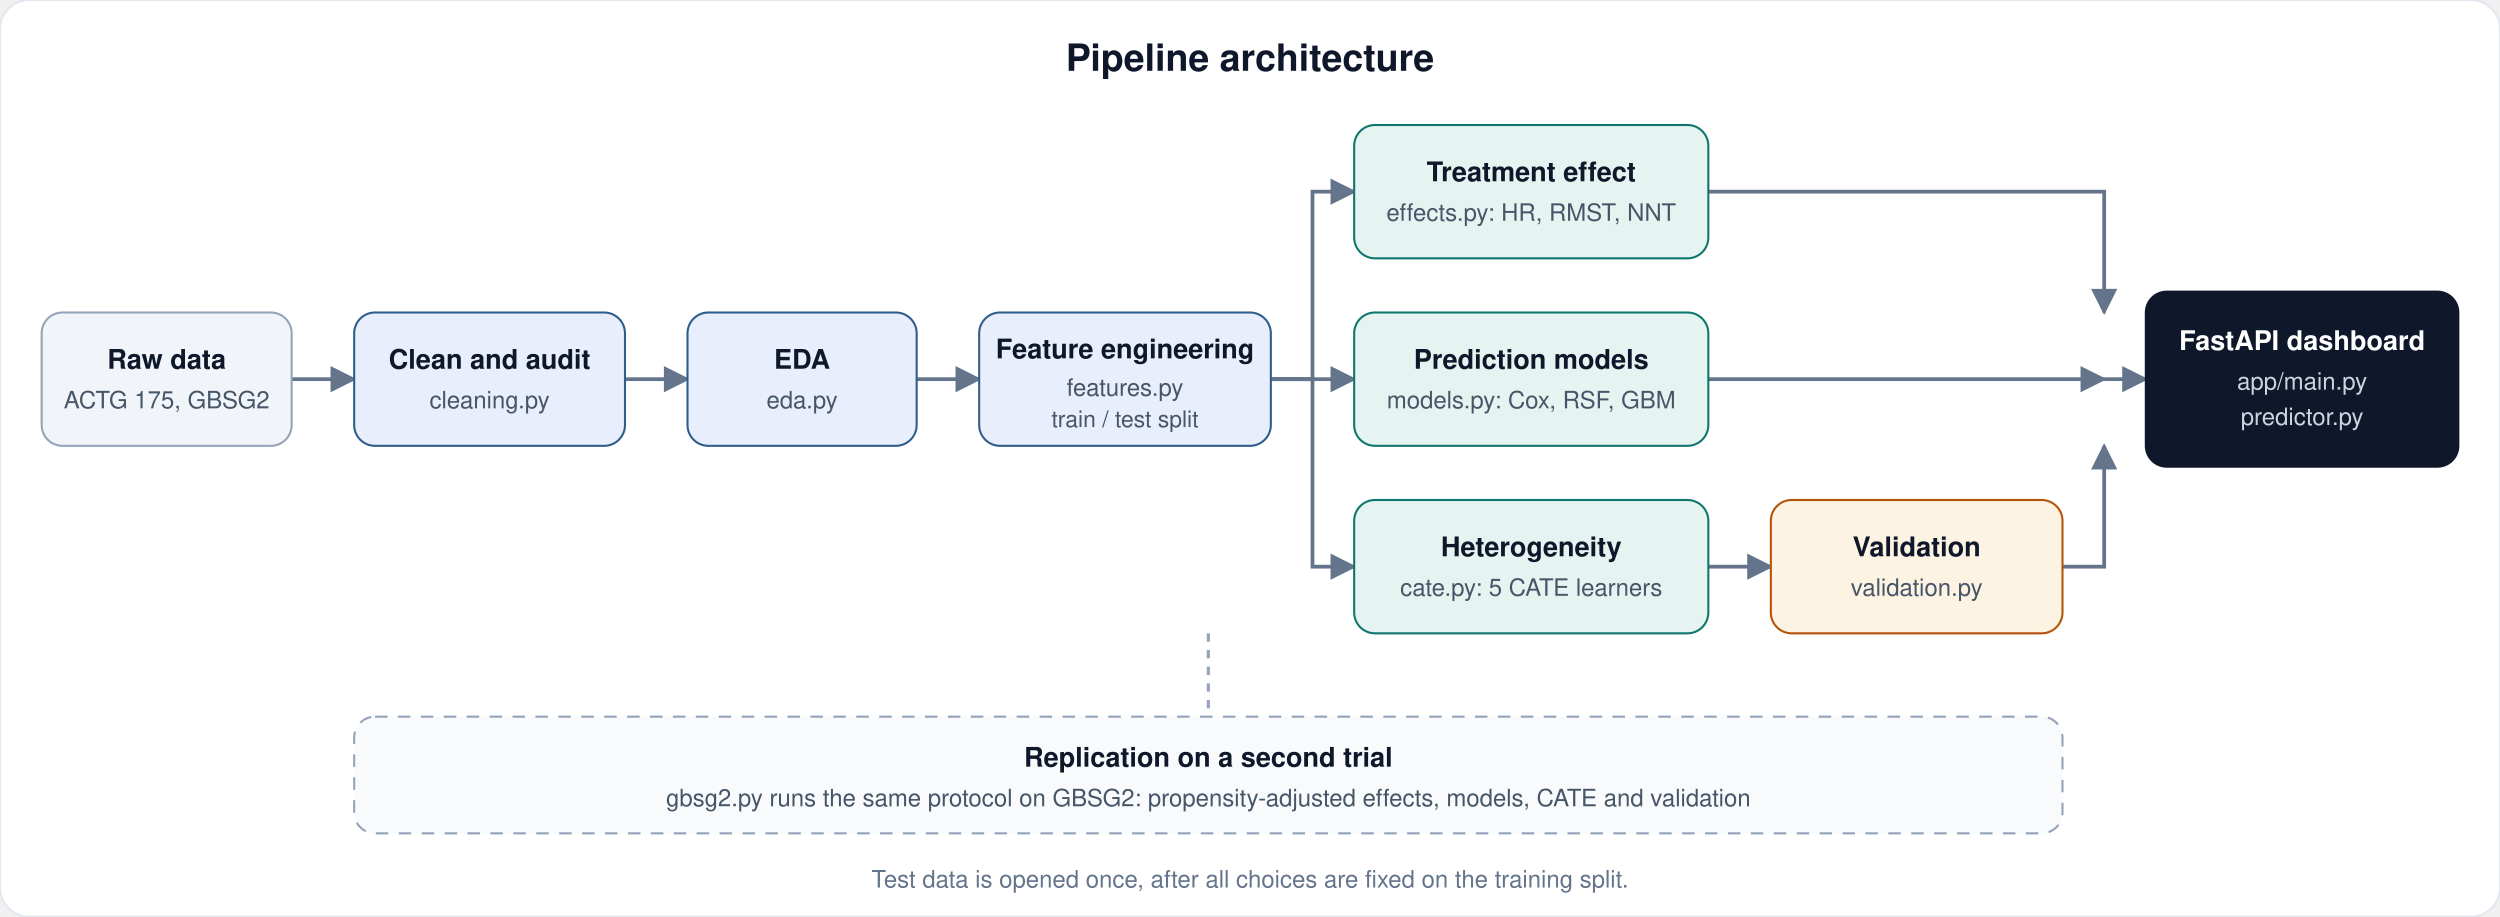
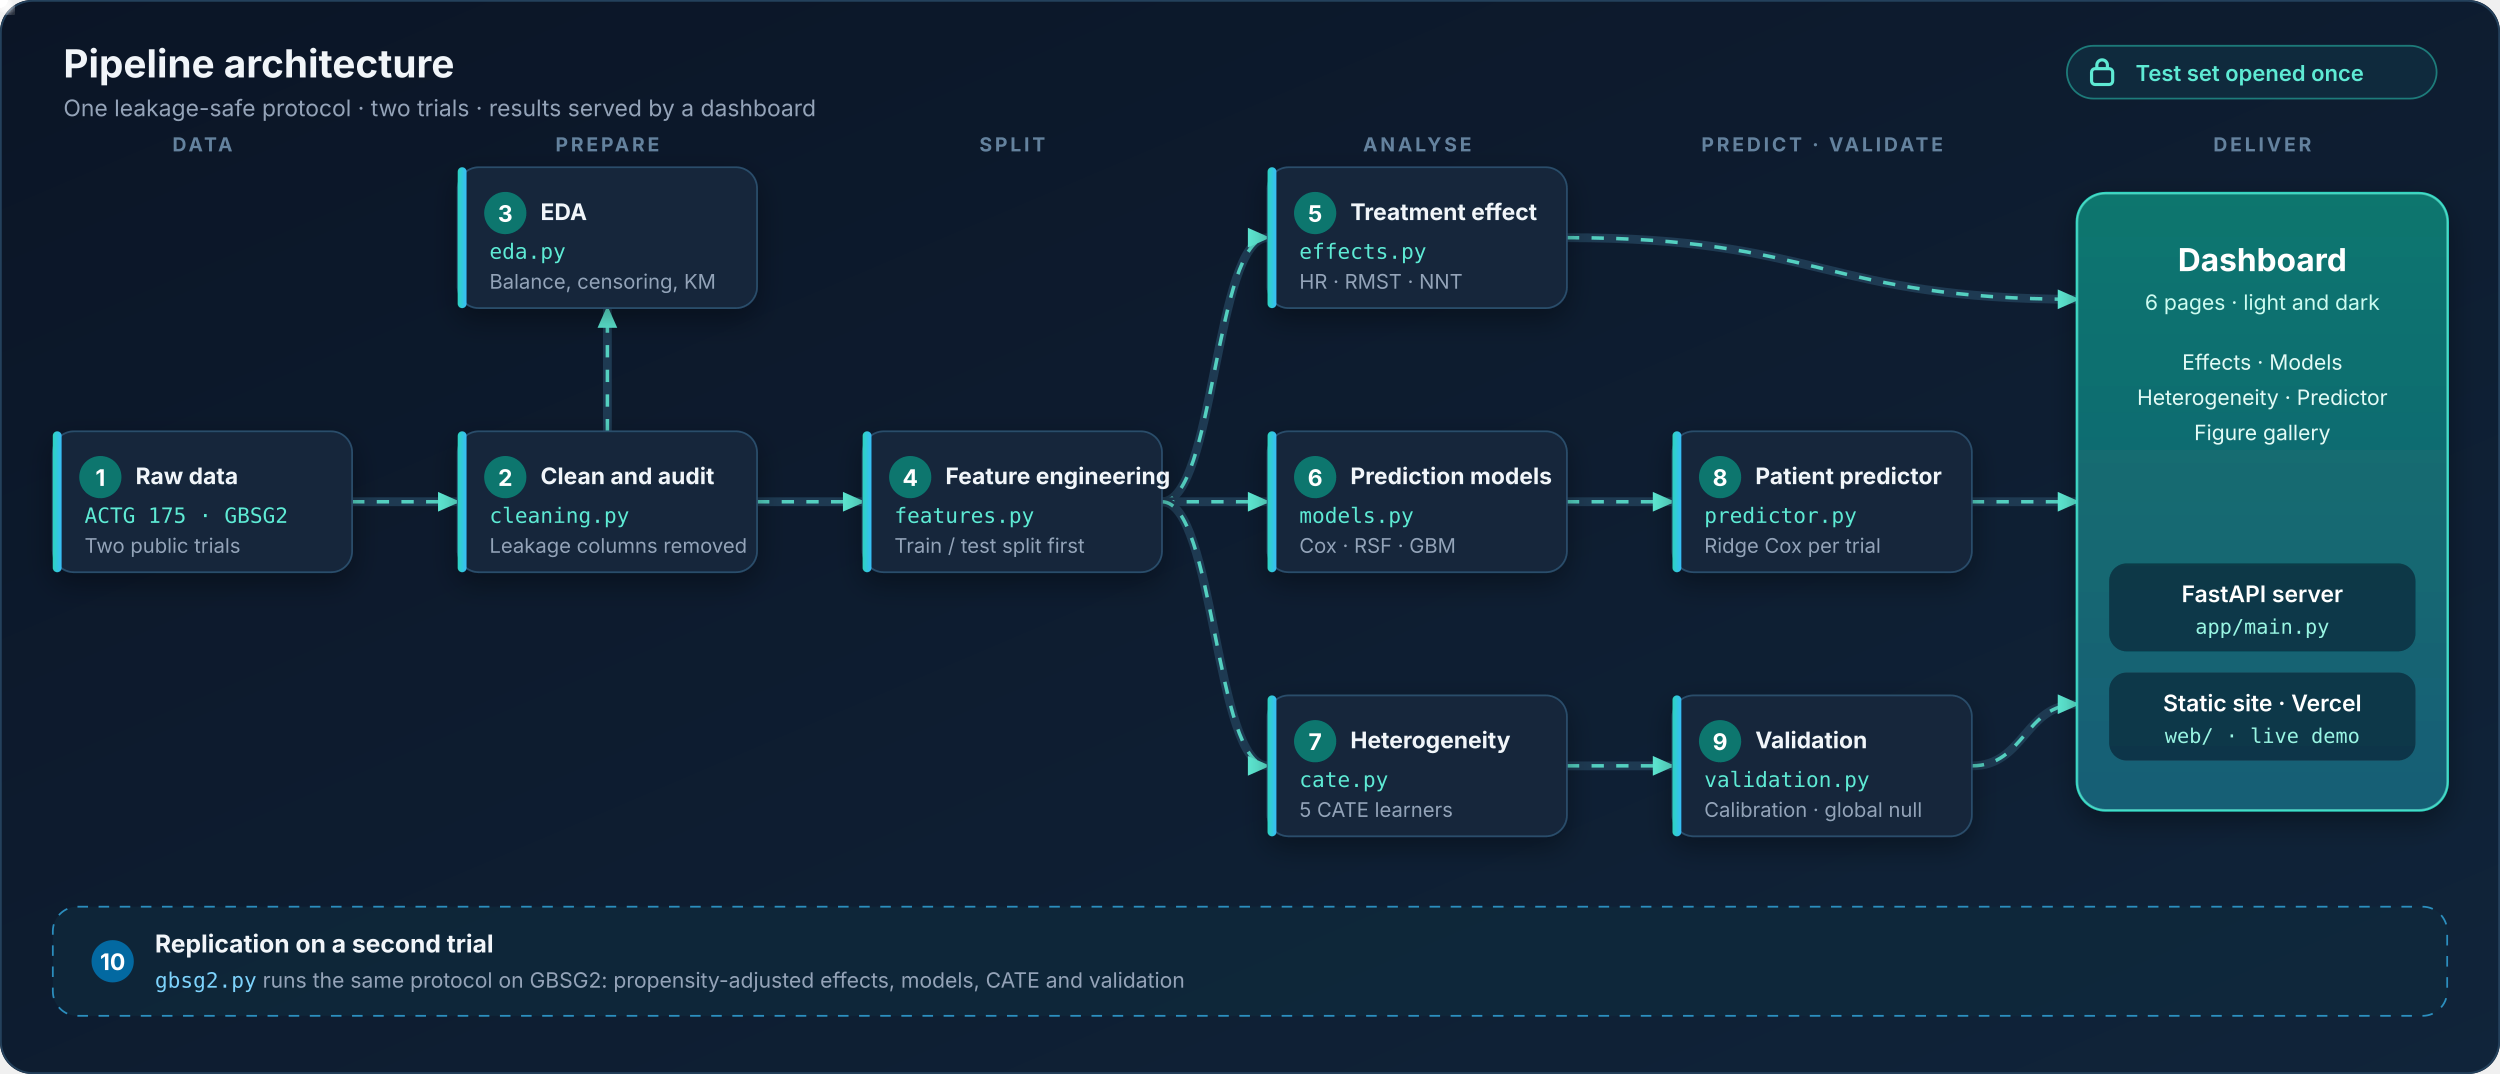
- <svg xmlns="http://www.w3.org/2000/svg" viewBox="0 0 1200 440" width="1200" height="440" font-family="Segoe UI, Helvetica, Arial, sans-serif">
+ <svg xmlns="http://www.w3.org/2000/svg" viewBox="0 0 1420 610" width="1420" height="610" role="img" aria-labelledby="t d" font-family="Segoe UI, Inter, Helvetica, Arial, sans-serif">
  <defs>
-     <marker id="ar" viewBox="0 0 10 10" refX="9" refY="5" markerWidth="7" markerHeight="7" orient="auto-start-reverse">
-       <path d="M0 0L10 5L0 10z" fill="#64748b" />
+     <linearGradient id="bg" x1="0" y1="0" x2="1" y2="1">
+       <stop offset="0" stop-color="#0b1526" />
+       <stop offset="1" stop-color="#10243a" />
+     </linearGradient>
+     <linearGradient id="acc" x1="0" y1="0" x2="1" y2="0">
+       <stop offset="0" stop-color="#2dd4bf" />
+       <stop offset="1" stop-color="#38bdf8" />
+     </linearGradient>
+     <linearGradient id="dash" x1="0" y1="0" x2="0" y2="1">
+       <stop offset="0" stop-color="#0f766e" />
+       <stop offset="1" stop-color="#155e75" />
+     </linearGradient>
+     <filter id="sh" x="-20%" y="-20%" width="140%" height="150%">
+       <feDropShadow dx="0" dy="6" stdDeviation="8" flood-color="#000" flood-opacity=".35" />
+     </filter>
+     <filter id="glow" x="-50%" y="-50%" width="200%" height="200%">
+       <feGaussianBlur stdDeviation="3.5" result="b" />
+       <feMerge>
+         <feMergeNode in="b" />
+         <feMergeNode in="SourceGraphic" />
+       </feMerge>
+     </filter>
+     <marker id="ar" viewBox="0 0 10 10" refX="8" refY="5" markerWidth="7" markerHeight="7" orient="auto">
+       <path d="M0 1L9 5L0 9z" fill="#5eead4" />
    </marker>
+     <style>
+ .node{animation:in .7s ease-out backwards}
+ .edge{fill:none;stroke:#5eead4;stroke-width:2;stroke-opacity:.85;stroke-dasharray:7 7;animation:flow 1.1s linear infinite}
+ .base{fill:none;stroke:#1e3a52;stroke-width:5;stroke-linecap:round}
+ .pulse{animation:pulse 2.6s ease-in-out infinite;transform-box:fill-box;transform-origin:center}
+ .ring{animation:ring 2.6s ease-out infinite;transform-box:fill-box;transform-origin:center}
+ .band{stroke-dasharray:6 6;animation:flow 2.4s linear infinite}
+ @keyframes in{from{opacity:0;transform:translateY(10px)}to{opacity:1;transform:none}}
+ @keyframes flow{to{stroke-dashoffset:-14}}
+ @keyframes pulse{0%,100%{transform:scale(1)}50%{transform:scale(1.025)}}
+ @keyframes ring{0%{opacity:.55;transform:scale(1)}100%{opacity:0;transform:scale(1.08)}}
+ @media (prefers-reduced-motion:reduce){.node{animation:none}.edge,.band,.pulse,.ring{animation:none}}
+ </style>
  </defs>
-   <rect width="1200" height="440" rx="14" fill="#ffffff" stroke="#e2e8f0" />
-   <text x="600" y="34" text-anchor="middle" font-size="18" font-weight="700" fill="#0f172a">Pipeline architecture</text>
-   <g stroke="#64748b" stroke-width="1.8" fill="none" marker-end="url(#ar)">
-     <path d="M140 182H170" />
-     <path d="M300 182H330" />
-     <path d="M440 182H470" />
-     <path d="M610 182H630V92H650" />
-     <path d="M610 182H650" />
-     <path d="M610 182H630V272H650" />
-     <path d="M820 272H850" />
-     <path d="M820 182H1010" />
-     <path d="M820 92H1010V150" />
-     <path d="M990 272H1010V214" />
-     <path d="M1010 182H1030" />
-   </g>
-   <g font-size="13" text-anchor="middle">
-     <rect x="20" y="150" width="120" height="64" rx="10" fill="#f1f5f9" stroke="#94a3b8" />
-     <text x="80" y="177" font-weight="700" fill="#0f172a">Raw data</text>
-     <text x="80" y="196" font-size="11.5" fill="#475569">ACTG 175, GBSG2</text>
-     <rect x="170" y="150" width="130" height="64" rx="10" fill="#e8eefc" stroke="#2f5d8a" />
-     <text x="235" y="177" font-weight="700" fill="#0f172a">Clean and audit</text>
-     <text x="235" y="196" font-size="11.5" fill="#475569">cleaning.py</text>
-     <rect x="330" y="150" width="110" height="64" rx="10" fill="#e8eefc" stroke="#2f5d8a" />
-     <text x="385" y="177" font-weight="700" fill="#0f172a">EDA</text>
-     <text x="385" y="196" font-size="11.5" fill="#475569">eda.py</text>
-     <rect x="470" y="150" width="140" height="64" rx="10" fill="#e8eefc" stroke="#2f5d8a" />
-     <text x="540" y="172" font-weight="700" fill="#0f172a">Feature engineering</text>
-     <text x="540" y="190" font-size="11.5" fill="#475569">features.py</text>
-     <text x="540" y="205" font-size="11" fill="#475569">train / test split</text>
-     <rect x="650" y="60" width="170" height="64" rx="10" fill="#e6f4f1" stroke="#0f766e" />
-     <text x="735" y="87" font-weight="700" fill="#0f172a">Treatment effect</text>
-     <text x="735" y="106" font-size="11.5" fill="#475569">effects.py: HR, RMST, NNT</text>
-     <rect x="650" y="150" width="170" height="64" rx="10" fill="#e6f4f1" stroke="#0f766e" />
-     <text x="735" y="177" font-weight="700" fill="#0f172a">Prediction models</text>
-     <text x="735" y="196" font-size="11.5" fill="#475569">models.py: Cox, RSF, GBM</text>
-     <rect x="650" y="240" width="170" height="64" rx="10" fill="#e6f4f1" stroke="#0f766e" />
-     <text x="735" y="267" font-weight="700" fill="#0f172a">Heterogeneity</text>
-     <text x="735" y="286" font-size="11.5" fill="#475569">cate.py: 5 CATE learners</text>
-     <rect x="850" y="240" width="140" height="64" rx="10" fill="#fdf3e3" stroke="#b45309" />
-     <text x="920" y="267" font-weight="700" fill="#0f172a">Validation</text>
-     <text x="920" y="286" font-size="11.5" fill="#475569">validation.py</text>
-     <rect x="1030" y="140" width="150" height="84" rx="10" fill="#0f172a" stroke="#0f172a" />
-     <text x="1105" y="168" font-weight="700" fill="#ffffff">FastAPI dashboard</text>
-     <text x="1105" y="187" font-size="11.5" fill="#cbd5e1">app/main.py</text>
-     <text x="1105" y="204" font-size="11.5" fill="#cbd5e1">predictor.py</text>
-   </g>
-   <rect x="170" y="344" width="820" height="56" rx="10" fill="#f8fafc" stroke="#94a3b8" stroke-dasharray="6 5" />
-   <text x="580" y="368" text-anchor="middle" font-size="13" font-weight="700" fill="#0f172a">Replication on a second trial</text>
-   <text x="580" y="387" text-anchor="middle" font-size="11.5" fill="#475569">gbsg2.py runs the same protocol on GBSG2: propensity-adjusted effects, models, CATE and validation</text>
-   <path d="M580 304V344" stroke="#94a3b8" stroke-width="1.5" stroke-dasharray="4 4" fill="none" />
-   <text x="600" y="426" text-anchor="middle" font-size="11.5" fill="#64748b">Test data is opened once, after all choices are fixed on the training split.</text>
+   <rect width="1420" height="610" rx="18" fill="url(#bg)" />
+   <rect x=".5" y=".5" width="1419" height="609" rx="18" fill="none" stroke="#24415c" />
+   <text x="36" y="44" font-size="22" font-weight="700" fill="#f1f5f9">Pipeline architecture</text>
+   <text x="36" y="66" font-size="13" fill="#94a3b8">One leakage-safe protocol · two trials · results served by a dashboard</text>
+   <rect x="1174" y="26" width="210" height="30" rx="15" fill="#0f2a3d" stroke="#2dd4bf" stroke-opacity=".5" />
+   <g transform="translate(1188,33)" fill="none" stroke="#5eead4" stroke-width="1.8">
+     <rect x="0" y="6" width="12" height="9" rx="2" />
+     <path d="M3 6V4a3 3 0 016 0v2" />
+   </g>
+   <text x="1213" y="46" font-size="12.5" font-weight="600" fill="#5eead4">Test set opened once</text>
+   <text x="115.0" y="86" text-anchor="middle" font-size="11" font-weight="700" letter-spacing="1.6" fill="#64829e">DATA</text>
+   <text x="345.0" y="86" text-anchor="middle" font-size="11" font-weight="700" letter-spacing="1.6" fill="#64829e">PREPARE</text>
+   <text x="575.0" y="86" text-anchor="middle" font-size="11" font-weight="700" letter-spacing="1.6" fill="#64829e">SPLIT</text>
+   <text x="805.0" y="86" text-anchor="middle" font-size="11" font-weight="700" letter-spacing="1.6" fill="#64829e">ANALYSE</text>
+   <text x="1035.0" y="86" text-anchor="middle" font-size="11" font-weight="700" letter-spacing="1.6" fill="#64829e">PREDICT · VALIDATE</text>
+   <text x="1285.0" y="86" text-anchor="middle" font-size="11" font-weight="700" letter-spacing="1.6" fill="#64829e">DELIVER</text>
+   <path id="p_raw" class="base" d="M200 285 C230 285 230 285 260 285" />
+   <path class="edge" d="M200 285 C230 285 230 285 260 285" marker-end="url(#ar)" style="animation-delay:0.00s" />
+   <circle r="4.2" fill="#fff" filter="url(#glow)">
+     <animateMotion dur="2.6s" begin="0.90s" repeatCount="indefinite" rotate="auto">
+       <mpath href="#p_raw" />
+     </animateMotion>
+   </circle>
+   <path id="p_clean" class="base" d="M345 245 L345 175" />
+   <path class="edge" d="M345 245 L345 175" marker-end="url(#ar)" style="animation-delay:0.13s" />
+   <circle r="4.2" fill="#fff" filter="url(#glow)">
+     <animateMotion dur="3.0s" begin="1.25s" repeatCount="indefinite" rotate="auto">
+       <mpath href="#p_clean" />
+     </animateMotion>
+   </circle>
+   <path id="p_c2f" class="base" d="M430 285 C460 285 460 285 490 285" />
+   <path class="edge" d="M430 285 C460 285 460 285 490 285" marker-end="url(#ar)" style="animation-delay:0.26s" />
+   <circle r="4.2" fill="#fff" filter="url(#glow)">
+     <animateMotion dur="3.4s" begin="1.60s" repeatCount="indefinite" rotate="auto">
+       <mpath href="#p_c2f" />
+     </animateMotion>
+   </circle>
+   <path id="p_f2e" class="base" d="M660 285 C690 285 690 135 720 135" />
+   <path class="edge" d="M660 285 C690 285 690 135 720 135" marker-end="url(#ar)" style="animation-delay:0.39s" />
+   <circle r="4.2" fill="#fff" filter="url(#glow)">
+     <animateMotion dur="2.6s" begin="1.95s" repeatCount="indefinite" rotate="auto">
+       <mpath href="#p_f2e" />
+     </animateMotion>
+   </circle>
+   <path id="p_f2m" class="base" d="M660 285 C690 285 690 285 720 285" />
+   <path class="edge" d="M660 285 C690 285 690 285 720 285" marker-end="url(#ar)" style="animation-delay:0.52s" />
+   <circle r="4.2" fill="#fff" filter="url(#glow)">
+     <animateMotion dur="3.0s" begin="2.30s" repeatCount="indefinite" rotate="auto">
+       <mpath href="#p_f2m" />
+     </animateMotion>
+   </circle>
+   <path id="p_f2c" class="base" d="M660 285 C690 285 690 435 720 435" />
+   <path class="edge" d="M660 285 C690 285 690 435 720 435" marker-end="url(#ar)" style="animation-delay:0.65s" />
+   <circle r="4.2" fill="#fff" filter="url(#glow)">
+     <animateMotion dur="3.4s" begin="2.65s" repeatCount="indefinite" rotate="auto">
+       <mpath href="#p_f2c" />
+     </animateMotion>
+   </circle>
+   <path id="p_m2p" class="base" d="M890 285 C920 285 920 285 950 285" />
+   <path class="edge" d="M890 285 C920 285 920 285 950 285" marker-end="url(#ar)" style="animation-delay:0.78s" />
+   <circle r="4.2" fill="#fff" filter="url(#glow)">
+     <animateMotion dur="2.6s" begin="3.00s" repeatCount="indefinite" rotate="auto">
+       <mpath href="#p_m2p" />
+     </animateMotion>
+   </circle>
+   <path id="p_c2v" class="base" d="M890 435 C920 435 920 435 950 435" />
+   <path class="edge" d="M890 435 C920 435 920 435 950 435" marker-end="url(#ar)" style="animation-delay:0.91s" />
+   <circle r="4.2" fill="#fff" filter="url(#glow)">
+     <animateMotion dur="3.0s" begin="3.35s" repeatCount="indefinite" rotate="auto">
+       <mpath href="#p_c2v" />
+     </animateMotion>
+   </circle>
+   <path id="p_e2d" class="base" d="M890 135 C1035 135 1035 170 1180 170" />
+   <path class="edge" d="M890 135 C1035 135 1035 170 1180 170" marker-end="url(#ar)" style="animation-delay:1.04s" />
+   <circle r="4.2" fill="#fff" filter="url(#glow)">
+     <animateMotion dur="3.4s" begin="3.70s" repeatCount="indefinite" rotate="auto">
+       <mpath href="#p_e2d" />
+     </animateMotion>
+   </circle>
+   <path id="p_p2d" class="base" d="M1120 285 C1150 285 1150 285 1180 285" />
+   <path class="edge" d="M1120 285 C1150 285 1150 285 1180 285" marker-end="url(#ar)" style="animation-delay:1.17s" />
+   <circle r="4.2" fill="#fff" filter="url(#glow)">
+     <animateMotion dur="2.6s" begin="4.05s" repeatCount="indefinite" rotate="auto">
+       <mpath href="#p_p2d" />
+     </animateMotion>
+   </circle>
+   <path id="p_v2d" class="base" d="M1120 435 C1150 435 1150 400 1180 400" />
+   <path class="edge" d="M1120 435 C1150 435 1150 400 1180 400" marker-end="url(#ar)" style="animation-delay:1.30s" />
+   <circle r="4.2" fill="#fff" filter="url(#glow)">
+     <animateMotion dur="3.0s" begin="4.40s" repeatCount="indefinite" rotate="auto">
+       <mpath href="#p_v2d" />
+     </animateMotion>
+   </circle>
+   <g class="node" style="animation-delay:0.10s" filter="url(#sh)">
+     <rect x="30" y="245" width="170" height="80" rx="12" fill="#12263b" stroke="#2c4d6b" />
+     <rect x="30" y="245" width="5" height="80" rx="2.5" fill="url(#acc)" />
+     <circle cx="57" cy="271" r="12" fill="#0f766e" />
+     <text x="57" y="276" text-anchor="middle" font-size="13" font-weight="700" fill="#fff">1</text>
+     <text x="77" y="275" font-size="13" font-weight="700" fill="#f1f5f9">Raw data</text>
+     <text x="48" y="297" font-size="12" fill="#5eead4" font-family="Consolas, Menlo, monospace">ACTG 175 · GBSG2</text>
+     <text x="48" y="314" font-size="11.5" fill="#94a3b8">Two public trials</text>
+   </g>
+   <g class="node" style="animation-delay:0.22s" filter="url(#sh)">
+     <rect x="260" y="245" width="170" height="80" rx="12" fill="#12263b" stroke="#2c4d6b" />
+     <rect x="260" y="245" width="5" height="80" rx="2.5" fill="url(#acc)" />
+     <circle cx="287" cy="271" r="12" fill="#0f766e" />
+     <text x="287" y="276" text-anchor="middle" font-size="13" font-weight="700" fill="#fff">2</text>
+     <text x="307" y="275" font-size="13" font-weight="700" fill="#f1f5f9">Clean and audit</text>
+     <text x="278" y="297" font-size="12" fill="#5eead4" font-family="Consolas, Menlo, monospace">cleaning.py</text>
+     <text x="278" y="314" font-size="11.5" fill="#94a3b8">Leakage columns removed</text>
+   </g>
+   <g class="node" style="animation-delay:0.34s" filter="url(#sh)">
+     <rect x="260" y="95" width="170" height="80" rx="12" fill="#12263b" stroke="#2c4d6b" />
+     <rect x="260" y="95" width="5" height="80" rx="2.5" fill="url(#acc)" />
+     <circle cx="287" cy="121" r="12" fill="#0f766e" />
+     <text x="287" y="126" text-anchor="middle" font-size="13" font-weight="700" fill="#fff">3</text>
+     <text x="307" y="125" font-size="13" font-weight="700" fill="#f1f5f9">EDA</text>
+     <text x="278" y="147" font-size="12" fill="#5eead4" font-family="Consolas, Menlo, monospace">eda.py</text>
+     <text x="278" y="164" font-size="11.5" fill="#94a3b8">Balance, censoring, KM</text>
+   </g>
+   <g class="node" style="animation-delay:0.46s" filter="url(#sh)">
+     <rect x="490" y="245" width="170" height="80" rx="12" fill="#12263b" stroke="#2c4d6b" />
+     <rect x="490" y="245" width="5" height="80" rx="2.5" fill="url(#acc)" />
+     <circle cx="517" cy="271" r="12" fill="#0f766e" />
+     <text x="517" y="276" text-anchor="middle" font-size="13" font-weight="700" fill="#fff">4</text>
+     <text x="537" y="275" font-size="13" font-weight="700" fill="#f1f5f9">Feature engineering</text>
+     <text x="508" y="297" font-size="12" fill="#5eead4" font-family="Consolas, Menlo, monospace">features.py</text>
+     <text x="508" y="314" font-size="11.5" fill="#94a3b8">Train / test split first</text>
+   </g>
+   <g class="node" style="animation-delay:0.58s" filter="url(#sh)">
+     <rect x="720" y="95" width="170" height="80" rx="12" fill="#12263b" stroke="#2c4d6b" />
+     <rect x="720" y="95" width="5" height="80" rx="2.5" fill="url(#acc)" />
+     <circle cx="747" cy="121" r="12" fill="#0f766e" />
+     <text x="747" y="126" text-anchor="middle" font-size="13" font-weight="700" fill="#fff">5</text>
+     <text x="767" y="125" font-size="13" font-weight="700" fill="#f1f5f9">Treatment effect</text>
+     <text x="738" y="147" font-size="12" fill="#5eead4" font-family="Consolas, Menlo, monospace">effects.py</text>
+     <text x="738" y="164" font-size="11.5" fill="#94a3b8">HR · RMST · NNT</text>
+   </g>
+   <g class="node" style="animation-delay:0.70s" filter="url(#sh)">
+     <rect x="720" y="245" width="170" height="80" rx="12" fill="#12263b" stroke="#2c4d6b" />
+     <rect x="720" y="245" width="5" height="80" rx="2.5" fill="url(#acc)" />
+     <circle cx="747" cy="271" r="12" fill="#0f766e" />
+     <text x="747" y="276" text-anchor="middle" font-size="13" font-weight="700" fill="#fff">6</text>
+     <text x="767" y="275" font-size="13" font-weight="700" fill="#f1f5f9">Prediction models</text>
+     <text x="738" y="297" font-size="12" fill="#5eead4" font-family="Consolas, Menlo, monospace">models.py</text>
+     <text x="738" y="314" font-size="11.5" fill="#94a3b8">Cox · RSF · GBM</text>
+   </g>
+   <g class="node" style="animation-delay:0.82s" filter="url(#sh)">
+     <rect x="720" y="395" width="170" height="80" rx="12" fill="#12263b" stroke="#2c4d6b" />
+     <rect x="720" y="395" width="5" height="80" rx="2.5" fill="url(#acc)" />
+     <circle cx="747" cy="421" r="12" fill="#0f766e" />
+     <text x="747" y="426" text-anchor="middle" font-size="13" font-weight="700" fill="#fff">7</text>
+     <text x="767" y="425" font-size="13" font-weight="700" fill="#f1f5f9">Heterogeneity</text>
+     <text x="738" y="447" font-size="12" fill="#5eead4" font-family="Consolas, Menlo, monospace">cate.py</text>
+     <text x="738" y="464" font-size="11.5" fill="#94a3b8">5 CATE learners</text>
+   </g>
+   <g class="node" style="animation-delay:0.94s" filter="url(#sh)">
+     <rect x="950" y="245" width="170" height="80" rx="12" fill="#12263b" stroke="#2c4d6b" />
+     <rect x="950" y="245" width="5" height="80" rx="2.5" fill="url(#acc)" />
+     <circle cx="977" cy="271" r="12" fill="#0f766e" />
+     <text x="977" y="276" text-anchor="middle" font-size="13" font-weight="700" fill="#fff">8</text>
+     <text x="997" y="275" font-size="13" font-weight="700" fill="#f1f5f9">Patient predictor</text>
+     <text x="968" y="297" font-size="12" fill="#5eead4" font-family="Consolas, Menlo, monospace">predictor.py</text>
+     <text x="968" y="314" font-size="11.5" fill="#94a3b8">Ridge Cox per trial</text>
+   </g>
+   <g class="node" style="animation-delay:1.06s" filter="url(#sh)">
+     <rect x="950" y="395" width="170" height="80" rx="12" fill="#12263b" stroke="#2c4d6b" />
+     <rect x="950" y="395" width="5" height="80" rx="2.5" fill="url(#acc)" />
+     <circle cx="977" cy="421" r="12" fill="#0f766e" />
+     <text x="977" y="426" text-anchor="middle" font-size="13" font-weight="700" fill="#fff">9</text>
+     <text x="997" y="425" font-size="13" font-weight="700" fill="#f1f5f9">Validation</text>
+     <text x="968" y="447" font-size="12" fill="#5eead4" font-family="Consolas, Menlo, monospace">validation.py</text>
+     <text x="968" y="464" font-size="11.5" fill="#94a3b8">Calibration · global null</text>
+   </g>
+   <g class="node" style="animation-delay:1.4s" filter="url(#sh)">
+     <rect class="ring" x="1180" y="110" width="210" height="350" rx="16" fill="none" stroke="#2dd4bf" stroke-width="2" />
+     <g class="pulse">
+       <rect x="1180" y="110" width="210" height="350" rx="16" fill="url(#dash)" stroke="#5eead4" stroke-opacity=".6" />
+     </g>
+     <text x="1285.0" y="154" text-anchor="middle" font-size="18" font-weight="700" fill="#fff">Dashboard</text>
+     <text x="1285.0" y="176" text-anchor="middle" font-size="12" fill="#ccfbf1">6 pages · light and dark</text>
+     <text x="1285.0" y="210" text-anchor="middle" font-size="12" fill="#e2fbf6">Effects · Models</text>
+     <text x="1285.0" y="230" text-anchor="middle" font-size="12" fill="#e2fbf6">Heterogeneity · Predictor</text>
+     <text x="1285.0" y="250" text-anchor="middle" font-size="12" fill="#e2fbf6">Figure gallery</text>
+     <rect x="1198" y="320" width="174" height="50" rx="10" fill="#0b1526" fill-opacity=".55" />
+     <text x="1285.0" y="342" text-anchor="middle" font-size="13" font-weight="600" fill="#fff">FastAPI server</text>
+     <text x="1285.0" y="360" text-anchor="middle" font-size="11.5" fill="#99f6e4" font-family="Consolas, Menlo, monospace">app/main.py</text>
+     <rect x="1198" y="382" width="174" height="50" rx="10" fill="#0b1526" fill-opacity=".55" />
+     <text x="1285.0" y="404" text-anchor="middle" font-size="13" font-weight="600" fill="#fff">Static site · Vercel</text>
+     <text x="1285.0" y="422" text-anchor="middle" font-size="11.5" fill="#99f6e4" font-family="Consolas, Menlo, monospace">web/ · live demo</text>
+   </g>
+   <g class="node" style="animation-delay:1.6s">
+     <rect class="band" x="30" y="515" width="1360" height="62" rx="14" fill="#0f2a3d" fill-opacity=".7" stroke="#38bdf8" stroke-opacity=".7" />
+     <circle cx="64" cy="546" r="12" fill="#0369a1" />
+     <text x="64" y="551" text-anchor="middle" font-size="13" font-weight="700" fill="#fff">10</text>
+     <text x="88" y="541" font-size="14" font-weight="700" fill="#f1f5f9">Replication on a second trial</text>
+     <text x="88" y="561" font-size="12" fill="#94a3b8">
+       <tspan fill="#7dd3fc" font-family="Consolas, Menlo, monospace">gbsg2.py</tspan>  runs the same protocol on GBSG2: propensity-adjusted effects, models, CATE and validation</text>
+   </g>
</svg>
